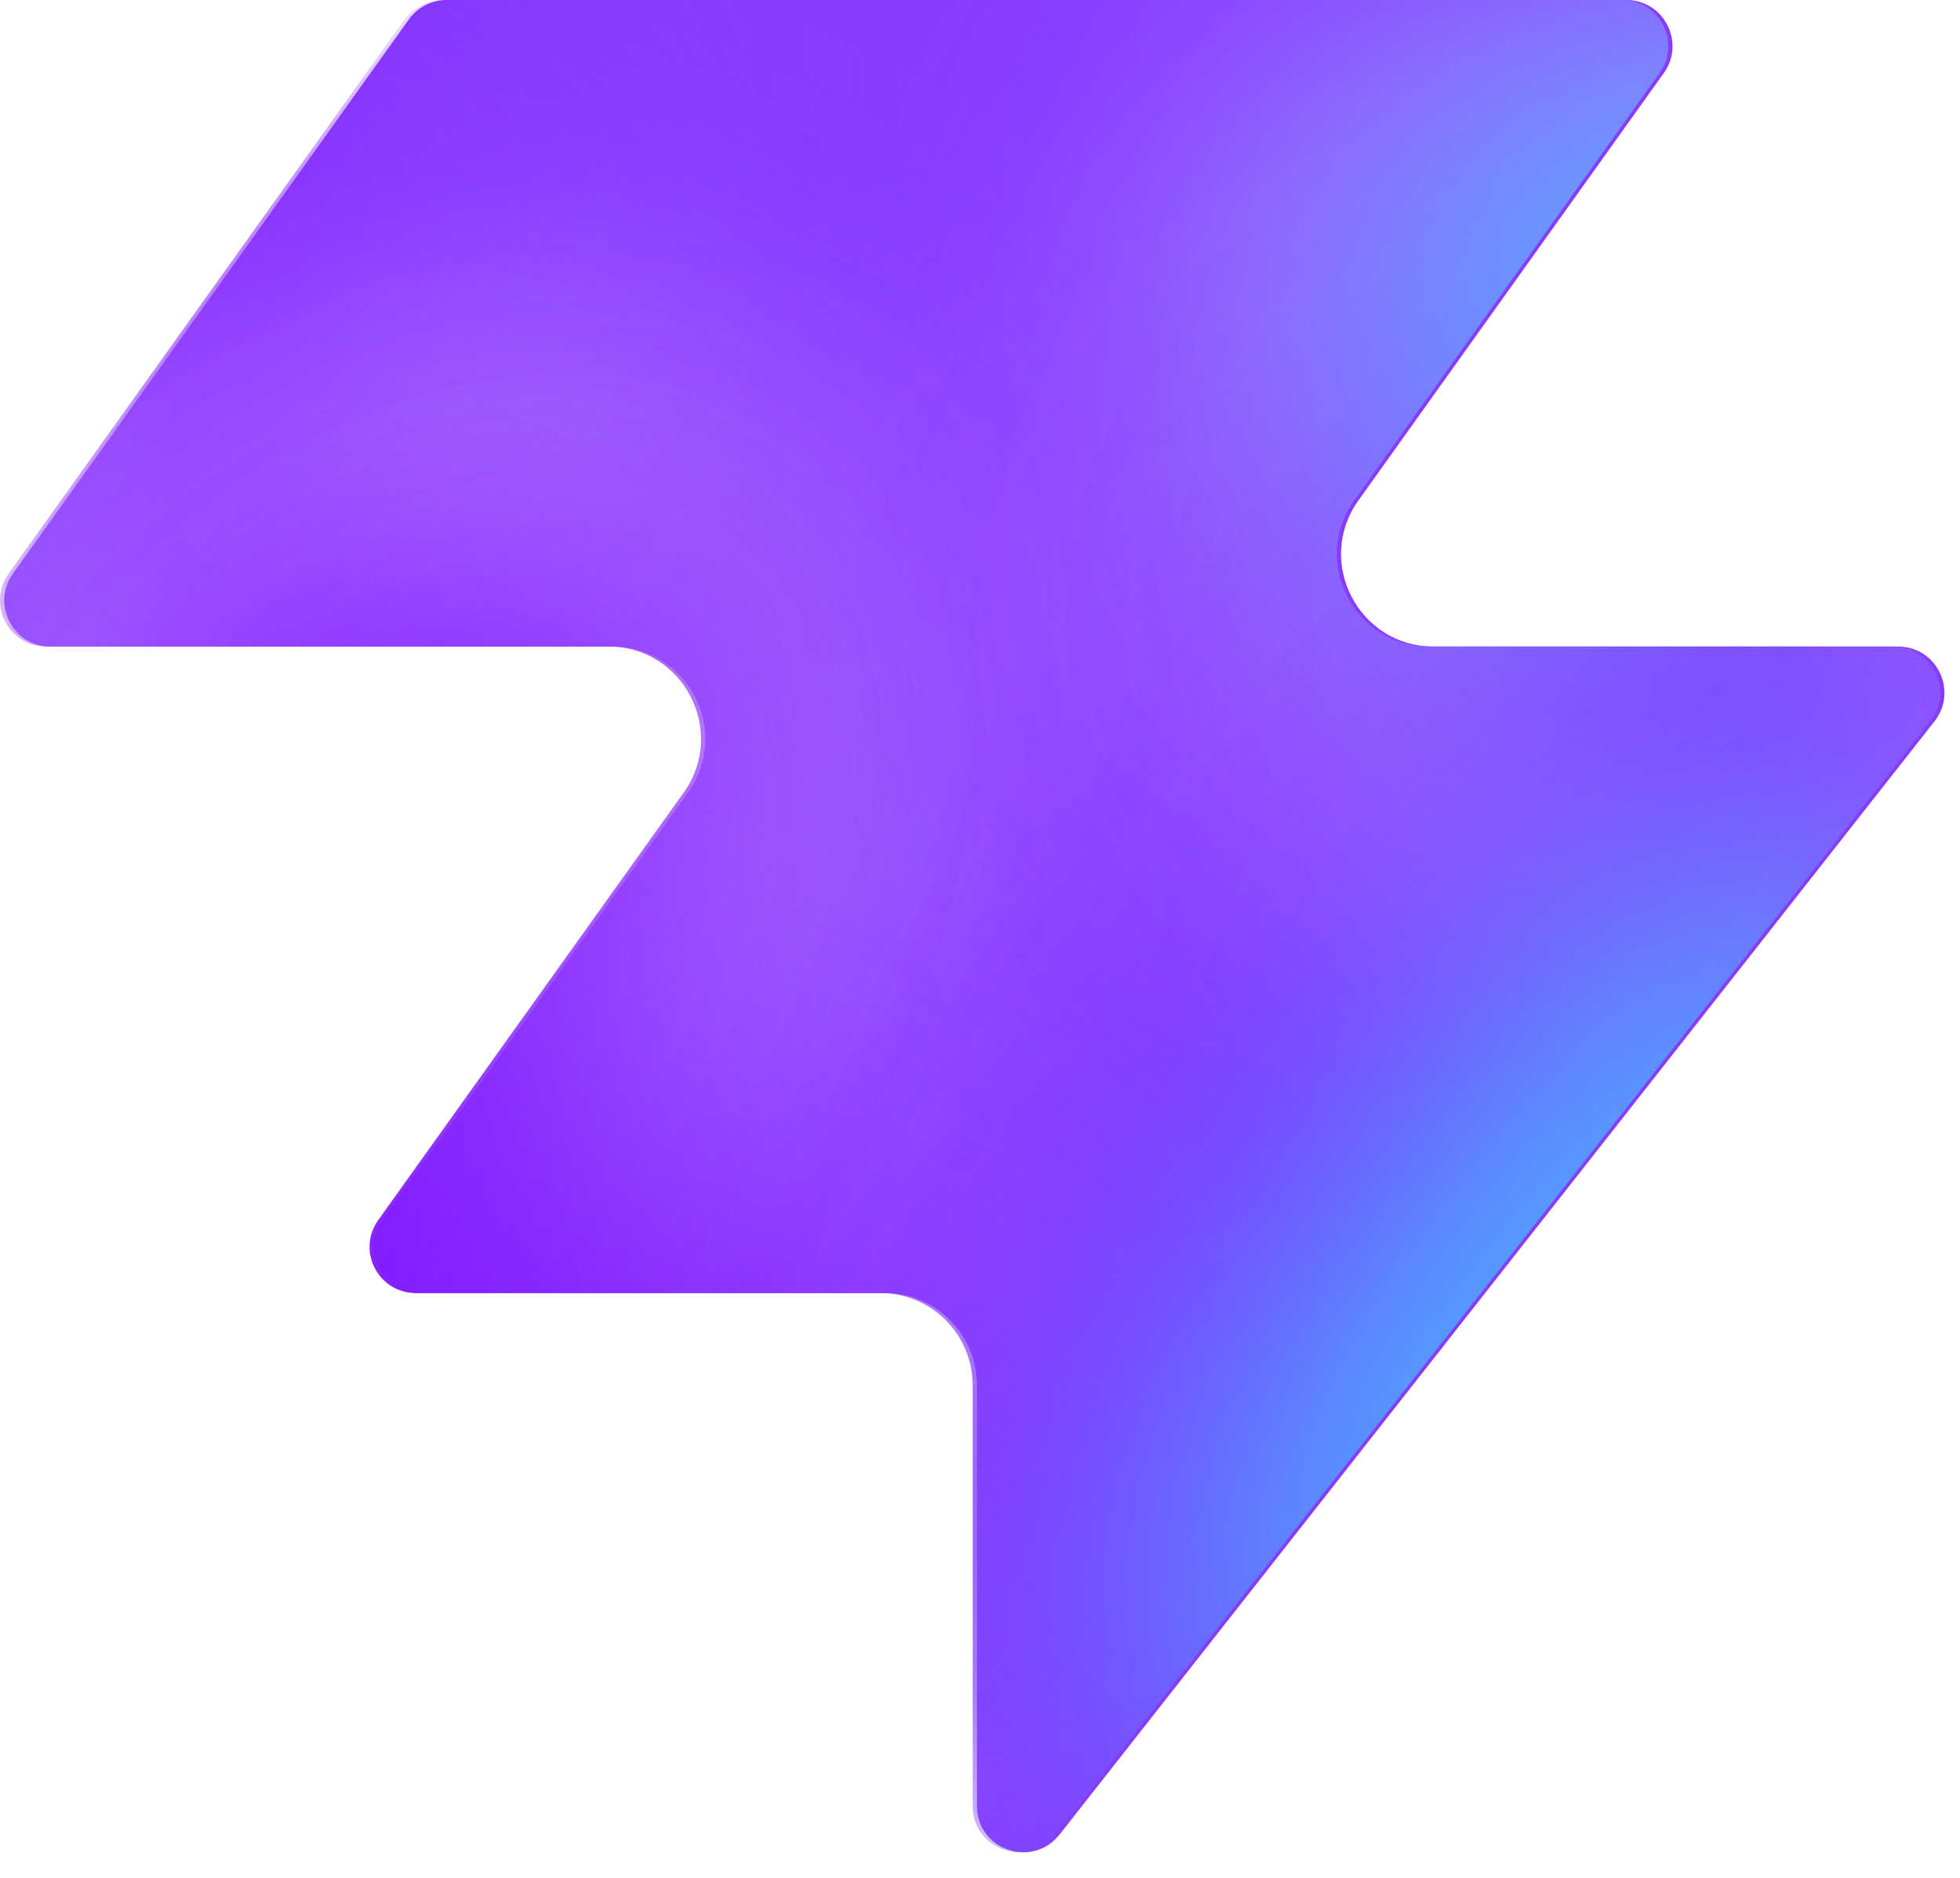
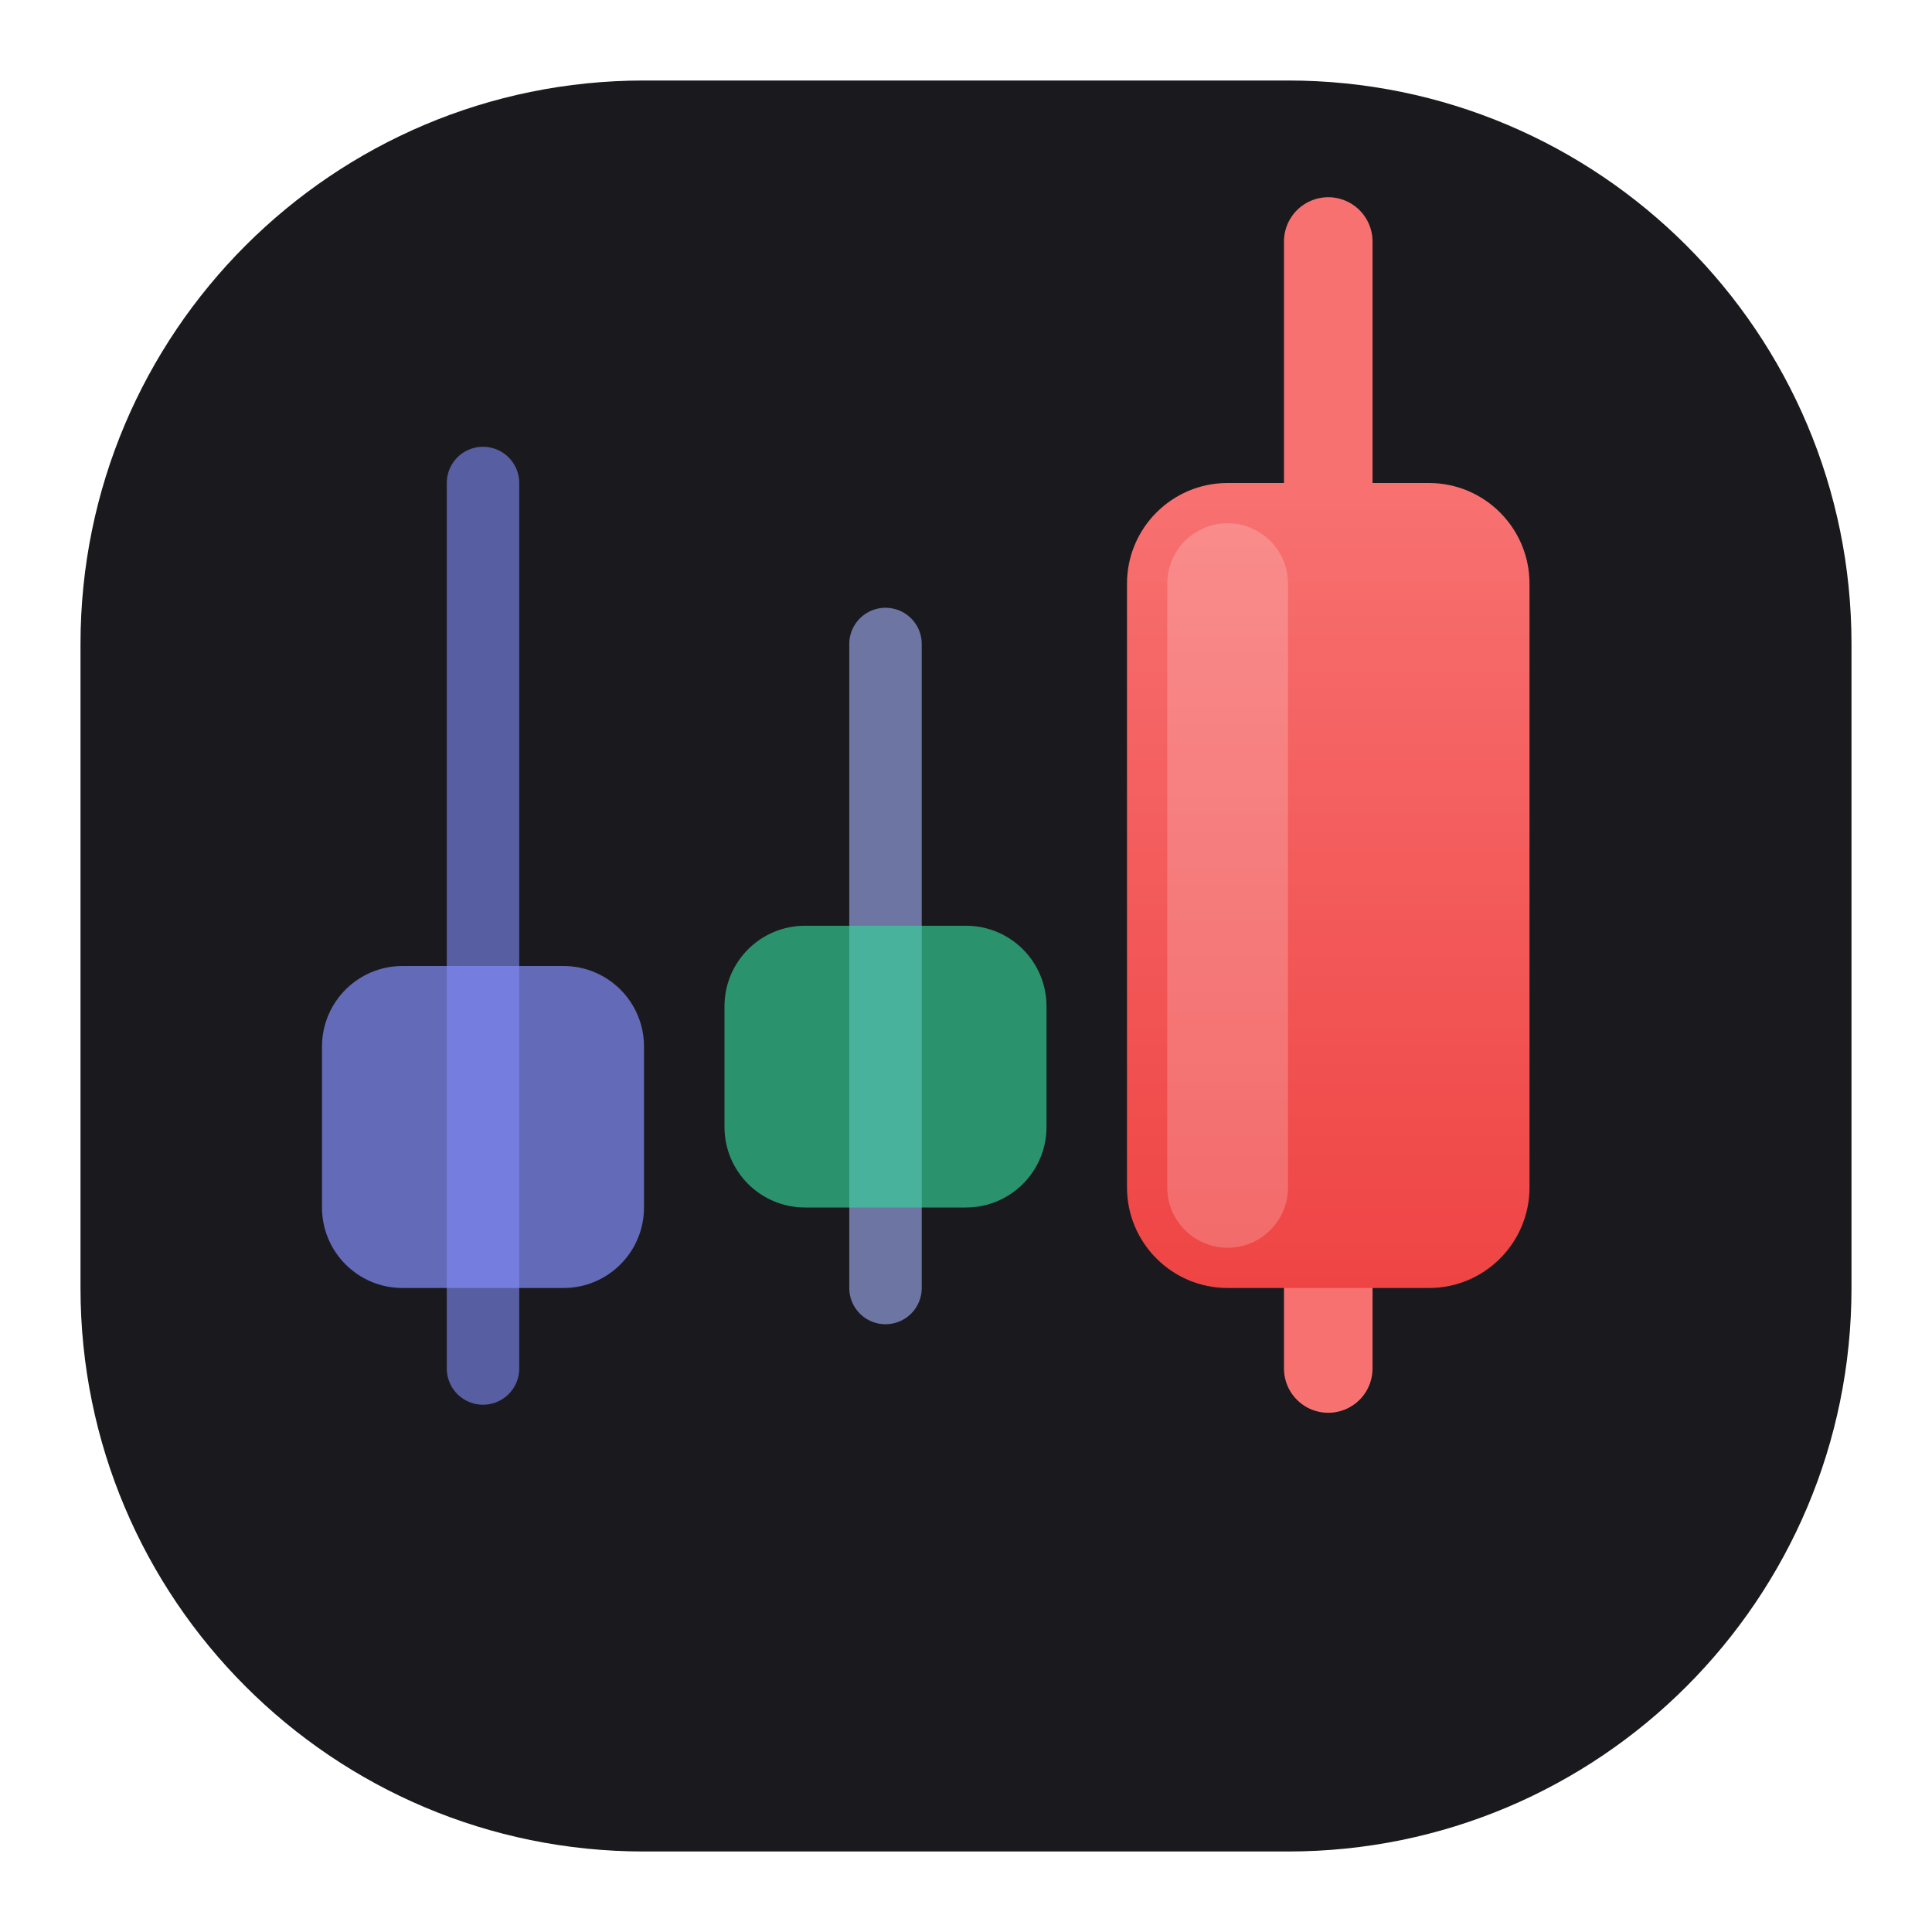
- <svg xmlns="http://www.w3.org/2000/svg" width="48" height="46" fill="none" viewBox="0 0 48 46">
-   <path fill="#863bff" d="M25.946 44.938c-.664.845-2.021.375-2.021-.698V33.937a2.26 2.26 0 0 0-2.262-2.262H10.287c-.92 0-1.456-1.04-.92-1.788l7.48-10.471c1.07-1.497 0-3.578-1.842-3.578H1.237c-.92 0-1.456-1.04-.92-1.788L10.013.474c.214-.297.556-.474.92-.474h28.894c.92 0 1.456 1.04.92 1.788l-7.48 10.471c-1.07 1.498 0 3.579 1.842 3.579h11.377c.943 0 1.473 1.088.89 1.83L25.947 44.94z" style="fill:#863bff;fill:color(display-p3 .525 .23 1);fill-opacity:1" />
-   <mask id="a" width="48" height="46" x="0" y="0" maskUnits="userSpaceOnUse" style="mask-type:alpha">
-     <path fill="#000" d="M25.842 44.938c-.664.844-2.021.375-2.021-.698V33.937a2.26 2.26 0 0 0-2.262-2.262H10.183c-.92 0-1.456-1.04-.92-1.788l7.48-10.471c1.07-1.498 0-3.579-1.842-3.579H1.133c-.92 0-1.456-1.04-.92-1.787L9.91.473c.214-.297.556-.474.92-.474h28.894c.92 0 1.456 1.04.92 1.788l-7.48 10.471c-1.07 1.498 0 3.578 1.842 3.578h11.377c.943 0 1.473 1.088.89 1.832L25.843 44.94z" style="fill:#000;fill-opacity:1" />
-   </mask>
-   <g mask="url(#a)">
-     <g filter="url(#b)">
-       <ellipse cx="5.508" cy="14.704" fill="#ede6ff" rx="5.508" ry="14.704" style="fill:#ede6ff;fill:color(display-p3 .927 .903 1);fill-opacity:1" transform="matrix(.00324 1 1 -.00324 -4.47 31.516)" />
-     </g>
-     <g filter="url(#c)">
-       <ellipse cx="10.399" cy="29.851" fill="#ede6ff" rx="10.399" ry="29.851" style="fill:#ede6ff;fill:color(display-p3 .927 .903 1);fill-opacity:1" transform="matrix(.00324 1 1 -.00324 -39.328 7.883)" />
-     </g>
-     <g filter="url(#d)">
-       <ellipse cx="5.508" cy="30.487" fill="#7e14ff" rx="5.508" ry="30.487" style="fill:#7e14ff;fill:color(display-p3 .492 .077 1);fill-opacity:1" transform="rotate(89.814 -25.913 -14.639)scale(1 -1)" />
-     </g>
-     <g filter="url(#e)">
-       <ellipse cx="5.508" cy="30.599" fill="#7e14ff" rx="5.508" ry="30.599" style="fill:#7e14ff;fill:color(display-p3 .492 .077 1);fill-opacity:1" transform="rotate(89.814 -32.644 -3.334)scale(1 -1)" />
-     </g>
-     <g filter="url(#f)">
-       <ellipse cx="5.508" cy="30.599" fill="#7e14ff" rx="5.508" ry="30.599" style="fill:#7e14ff;fill:color(display-p3 .492 .077 1);fill-opacity:1" transform="matrix(.00324 1 1 -.00324 -34.34 30.47)" />
-     </g>
-     <g filter="url(#g)">
-       <ellipse cx="14.072" cy="22.078" fill="#ede6ff" rx="14.072" ry="22.078" style="fill:#ede6ff;fill:color(display-p3 .927 .903 1);fill-opacity:1" transform="rotate(93.35 24.506 48.493)scale(-1 1)" />
-     </g>
-     <g filter="url(#h)">
-       <ellipse cx="3.47" cy="21.501" fill="#7e14ff" rx="3.47" ry="21.501" style="fill:#7e14ff;fill:color(display-p3 .492 .077 1);fill-opacity:1" transform="rotate(89.009 28.708 47.59)scale(-1 1)" />
-     </g>
-     <g filter="url(#i)">
-       <ellipse cx="3.47" cy="21.501" fill="#7e14ff" rx="3.47" ry="21.501" style="fill:#7e14ff;fill:color(display-p3 .492 .077 1);fill-opacity:1" transform="rotate(89.009 28.708 47.59)scale(-1 1)" />
-     </g>
-     <g filter="url(#j)">
-       <ellipse cx=".387" cy="8.972" fill="#7e14ff" rx="4.407" ry="29.108" style="fill:#7e14ff;fill:color(display-p3 .492 .077 1);fill-opacity:1" transform="rotate(39.51 .387 8.972)" />
-     </g>
-     <g filter="url(#k)">
-       <ellipse cx="47.523" cy="-6.092" fill="#7e14ff" rx="4.407" ry="29.108" style="fill:#7e14ff;fill:color(display-p3 .492 .077 1);fill-opacity:1" transform="rotate(37.892 47.523 -6.092)" />
-     </g>
-     <g filter="url(#l)">
-       <ellipse cx="41.412" cy="6.333" fill="#47bfff" rx="5.971" ry="9.665" style="fill:#47bfff;fill:color(display-p3 .28 .748 1);fill-opacity:1" transform="rotate(37.892 41.412 6.333)" />
-     </g>
-     <g filter="url(#m)">
-       <ellipse cx="-1.879" cy="38.332" fill="#7e14ff" rx="4.407" ry="29.108" style="fill:#7e14ff;fill:color(display-p3 .492 .077 1);fill-opacity:1" transform="rotate(37.892 -1.88 38.332)" />
-     </g>
-     <g filter="url(#n)">
-       <ellipse cx="-1.879" cy="38.332" fill="#7e14ff" rx="4.407" ry="29.108" style="fill:#7e14ff;fill:color(display-p3 .492 .077 1);fill-opacity:1" transform="rotate(37.892 -1.88 38.332)" />
-     </g>
-     <g filter="url(#o)">
-       <ellipse cx="35.651" cy="29.907" fill="#7e14ff" rx="4.407" ry="29.108" style="fill:#7e14ff;fill:color(display-p3 .492 .077 1);fill-opacity:1" transform="rotate(37.892 35.651 29.907)" />
-     </g>
-     <g filter="url(#p)">
-       <ellipse cx="38.418" cy="32.4" fill="#47bfff" rx="5.971" ry="15.297" style="fill:#47bfff;fill:color(display-p3 .28 .748 1);fill-opacity:1" transform="rotate(37.892 38.418 32.4)" />
-     </g>
-   </g>
+ <svg xmlns="http://www.w3.org/2000/svg" width="48" height="48" fill="none" viewBox="0 0 48 48">
+   <rect x="2" y="2" width="44" height="44" rx="14" fill="#1a1a1e" />
+   <line x1="12" y1="12" x2="12" y2="34" stroke="#818cf8" stroke-width="1.8" stroke-linecap="round" opacity="0.6" />
+   <rect x="8" y="24" width="8" height="8" rx="2" fill="#818cf8" opacity="0.7" />
+   <line x1="22" y1="16" x2="22" y2="32" stroke="#a5b4fc" stroke-width="1.8" stroke-linecap="round" opacity="0.6" />
+   <rect x="18" y="23" width="8" height="7" rx="2" fill="#34d399" opacity="0.65" />
+   <line x1="33" y1="6" x2="33" y2="34" stroke="#f87171" stroke-width="2.2" stroke-linecap="round" />
+   <rect x="28" y="12" width="10" height="20" rx="2.5" fill="url(#candleGrad)" />
+   <rect x="29" y="13" width="3" height="18" rx="1.5" fill="rgba(255,255,255,0.2)" />
  <defs>
-     <filter id="b" width="60.045" height="41.654" x="-19.77" y="16.149" color-interpolation-filters="sRGB" filterUnits="userSpaceOnUse">
-       <feFlood flood-opacity="0" result="BackgroundImageFix" />
-       <feBlend in="SourceGraphic" in2="BackgroundImageFix" result="shape" />
-       <feGaussianBlur result="effect1_foregroundBlur_2002_17158" stdDeviation="7.659" />
-     </filter>
-     <filter id="c" width="90.34" height="51.437" x="-54.613" y="-7.533" color-interpolation-filters="sRGB" filterUnits="userSpaceOnUse">
-       <feFlood flood-opacity="0" result="BackgroundImageFix" />
-       <feBlend in="SourceGraphic" in2="BackgroundImageFix" result="shape" />
-       <feGaussianBlur result="effect1_foregroundBlur_2002_17158" stdDeviation="7.659" />
-     </filter>
-     <filter id="d" width="79.355" height="29.4" x="-49.64" y="2.03" color-interpolation-filters="sRGB" filterUnits="userSpaceOnUse">
-       <feFlood flood-opacity="0" result="BackgroundImageFix" />
-       <feBlend in="SourceGraphic" in2="BackgroundImageFix" result="shape" />
-       <feGaussianBlur result="effect1_foregroundBlur_2002_17158" stdDeviation="4.596" />
-     </filter>
-     <filter id="e" width="79.579" height="29.4" x="-45.045" y="20.029" color-interpolation-filters="sRGB" filterUnits="userSpaceOnUse">
-       <feFlood flood-opacity="0" result="BackgroundImageFix" />
-       <feBlend in="SourceGraphic" in2="BackgroundImageFix" result="shape" />
-       <feGaussianBlur result="effect1_foregroundBlur_2002_17158" stdDeviation="4.596" />
-     </filter>
-     <filter id="f" width="79.579" height="29.4" x="-43.513" y="21.178" color-interpolation-filters="sRGB" filterUnits="userSpaceOnUse">
-       <feFlood flood-opacity="0" result="BackgroundImageFix" />
-       <feBlend in="SourceGraphic" in2="BackgroundImageFix" result="shape" />
-       <feGaussianBlur result="effect1_foregroundBlur_2002_17158" stdDeviation="4.596" />
-     </filter>
-     <filter id="g" width="74.749" height="58.852" x="15.756" y="-17.901" color-interpolation-filters="sRGB" filterUnits="userSpaceOnUse">
-       <feFlood flood-opacity="0" result="BackgroundImageFix" />
-       <feBlend in="SourceGraphic" in2="BackgroundImageFix" result="shape" />
-       <feGaussianBlur result="effect1_foregroundBlur_2002_17158" stdDeviation="7.659" />
-     </filter>
-     <filter id="h" width="61.377" height="25.362" x="23.548" y="2.284" color-interpolation-filters="sRGB" filterUnits="userSpaceOnUse">
-       <feFlood flood-opacity="0" result="BackgroundImageFix" />
-       <feBlend in="SourceGraphic" in2="BackgroundImageFix" result="shape" />
-       <feGaussianBlur result="effect1_foregroundBlur_2002_17158" stdDeviation="4.596" />
-     </filter>
-     <filter id="i" width="61.377" height="25.362" x="23.548" y="2.284" color-interpolation-filters="sRGB" filterUnits="userSpaceOnUse">
-       <feFlood flood-opacity="0" result="BackgroundImageFix" />
-       <feBlend in="SourceGraphic" in2="BackgroundImageFix" result="shape" />
-       <feGaussianBlur result="effect1_foregroundBlur_2002_17158" stdDeviation="4.596" />
-     </filter>
-     <filter id="j" width="56.045" height="63.649" x="-27.636" y="-22.853" color-interpolation-filters="sRGB" filterUnits="userSpaceOnUse">
-       <feFlood flood-opacity="0" result="BackgroundImageFix" />
-       <feBlend in="SourceGraphic" in2="BackgroundImageFix" result="shape" />
-       <feGaussianBlur result="effect1_foregroundBlur_2002_17158" stdDeviation="4.596" />
-     </filter>
-     <filter id="k" width="54.814" height="64.646" x="20.116" y="-38.415" color-interpolation-filters="sRGB" filterUnits="userSpaceOnUse">
-       <feFlood flood-opacity="0" result="BackgroundImageFix" />
-       <feBlend in="SourceGraphic" in2="BackgroundImageFix" result="shape" />
-       <feGaussianBlur result="effect1_foregroundBlur_2002_17158" stdDeviation="4.596" />
-     </filter>
-     <filter id="l" width="33.541" height="35.313" x="24.641" y="-11.323" color-interpolation-filters="sRGB" filterUnits="userSpaceOnUse">
-       <feFlood flood-opacity="0" result="BackgroundImageFix" />
-       <feBlend in="SourceGraphic" in2="BackgroundImageFix" result="shape" />
-       <feGaussianBlur result="effect1_foregroundBlur_2002_17158" stdDeviation="4.596" />
-     </filter>
-     <filter id="m" width="54.814" height="64.646" x="-29.286" y="6.009" color-interpolation-filters="sRGB" filterUnits="userSpaceOnUse">
-       <feFlood flood-opacity="0" result="BackgroundImageFix" />
-       <feBlend in="SourceGraphic" in2="BackgroundImageFix" result="shape" />
-       <feGaussianBlur result="effect1_foregroundBlur_2002_17158" stdDeviation="4.596" />
-     </filter>
-     <filter id="n" width="54.814" height="64.646" x="-29.286" y="6.009" color-interpolation-filters="sRGB" filterUnits="userSpaceOnUse">
-       <feFlood flood-opacity="0" result="BackgroundImageFix" />
-       <feBlend in="SourceGraphic" in2="BackgroundImageFix" result="shape" />
-       <feGaussianBlur result="effect1_foregroundBlur_2002_17158" stdDeviation="4.596" />
-     </filter>
-     <filter id="o" width="54.814" height="64.646" x="8.244" y="-2.416" color-interpolation-filters="sRGB" filterUnits="userSpaceOnUse">
-       <feFlood flood-opacity="0" result="BackgroundImageFix" />
-       <feBlend in="SourceGraphic" in2="BackgroundImageFix" result="shape" />
-       <feGaussianBlur result="effect1_foregroundBlur_2002_17158" stdDeviation="4.596" />
-     </filter>
-     <filter id="p" width="39.409" height="43.623" x="18.713" y="10.588" color-interpolation-filters="sRGB" filterUnits="userSpaceOnUse">
-       <feFlood flood-opacity="0" result="BackgroundImageFix" />
-       <feBlend in="SourceGraphic" in2="BackgroundImageFix" result="shape" />
-       <feGaussianBlur result="effect1_foregroundBlur_2002_17158" stdDeviation="4.596" />
-     </filter>
+     <linearGradient id="candleGrad" x1="0" y1="0" x2="0" y2="1">
+       <stop offset="0%" stop-color="#f87171" />
+       <stop offset="100%" stop-color="#ef4444" />
+     </linearGradient>
  </defs>
</svg>
